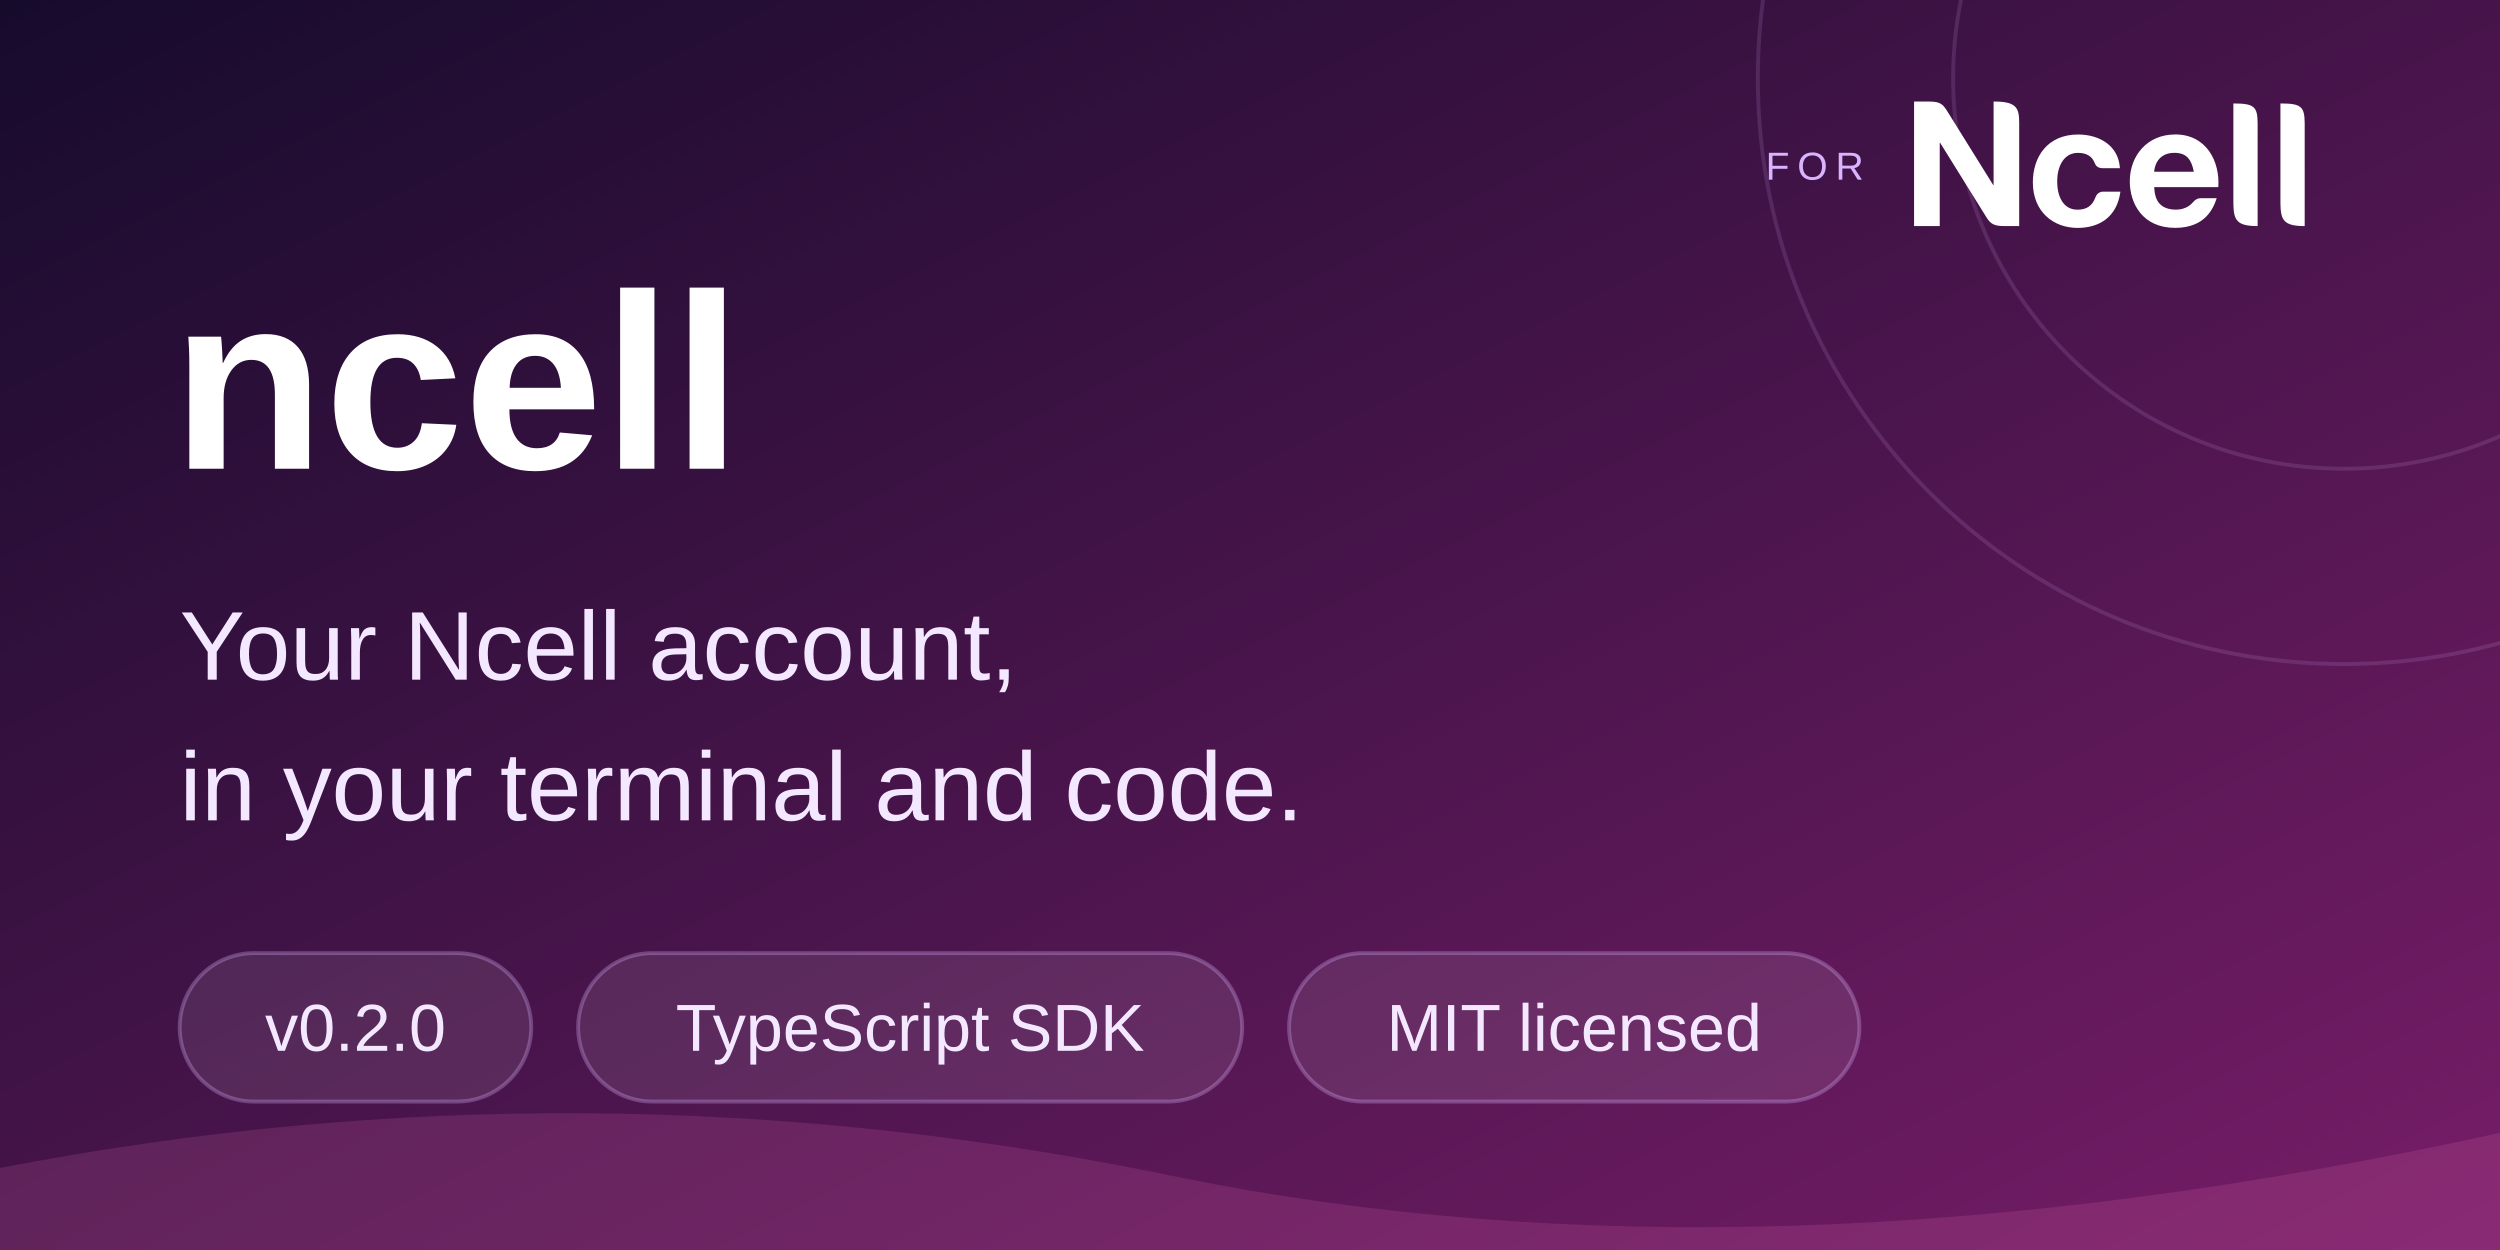
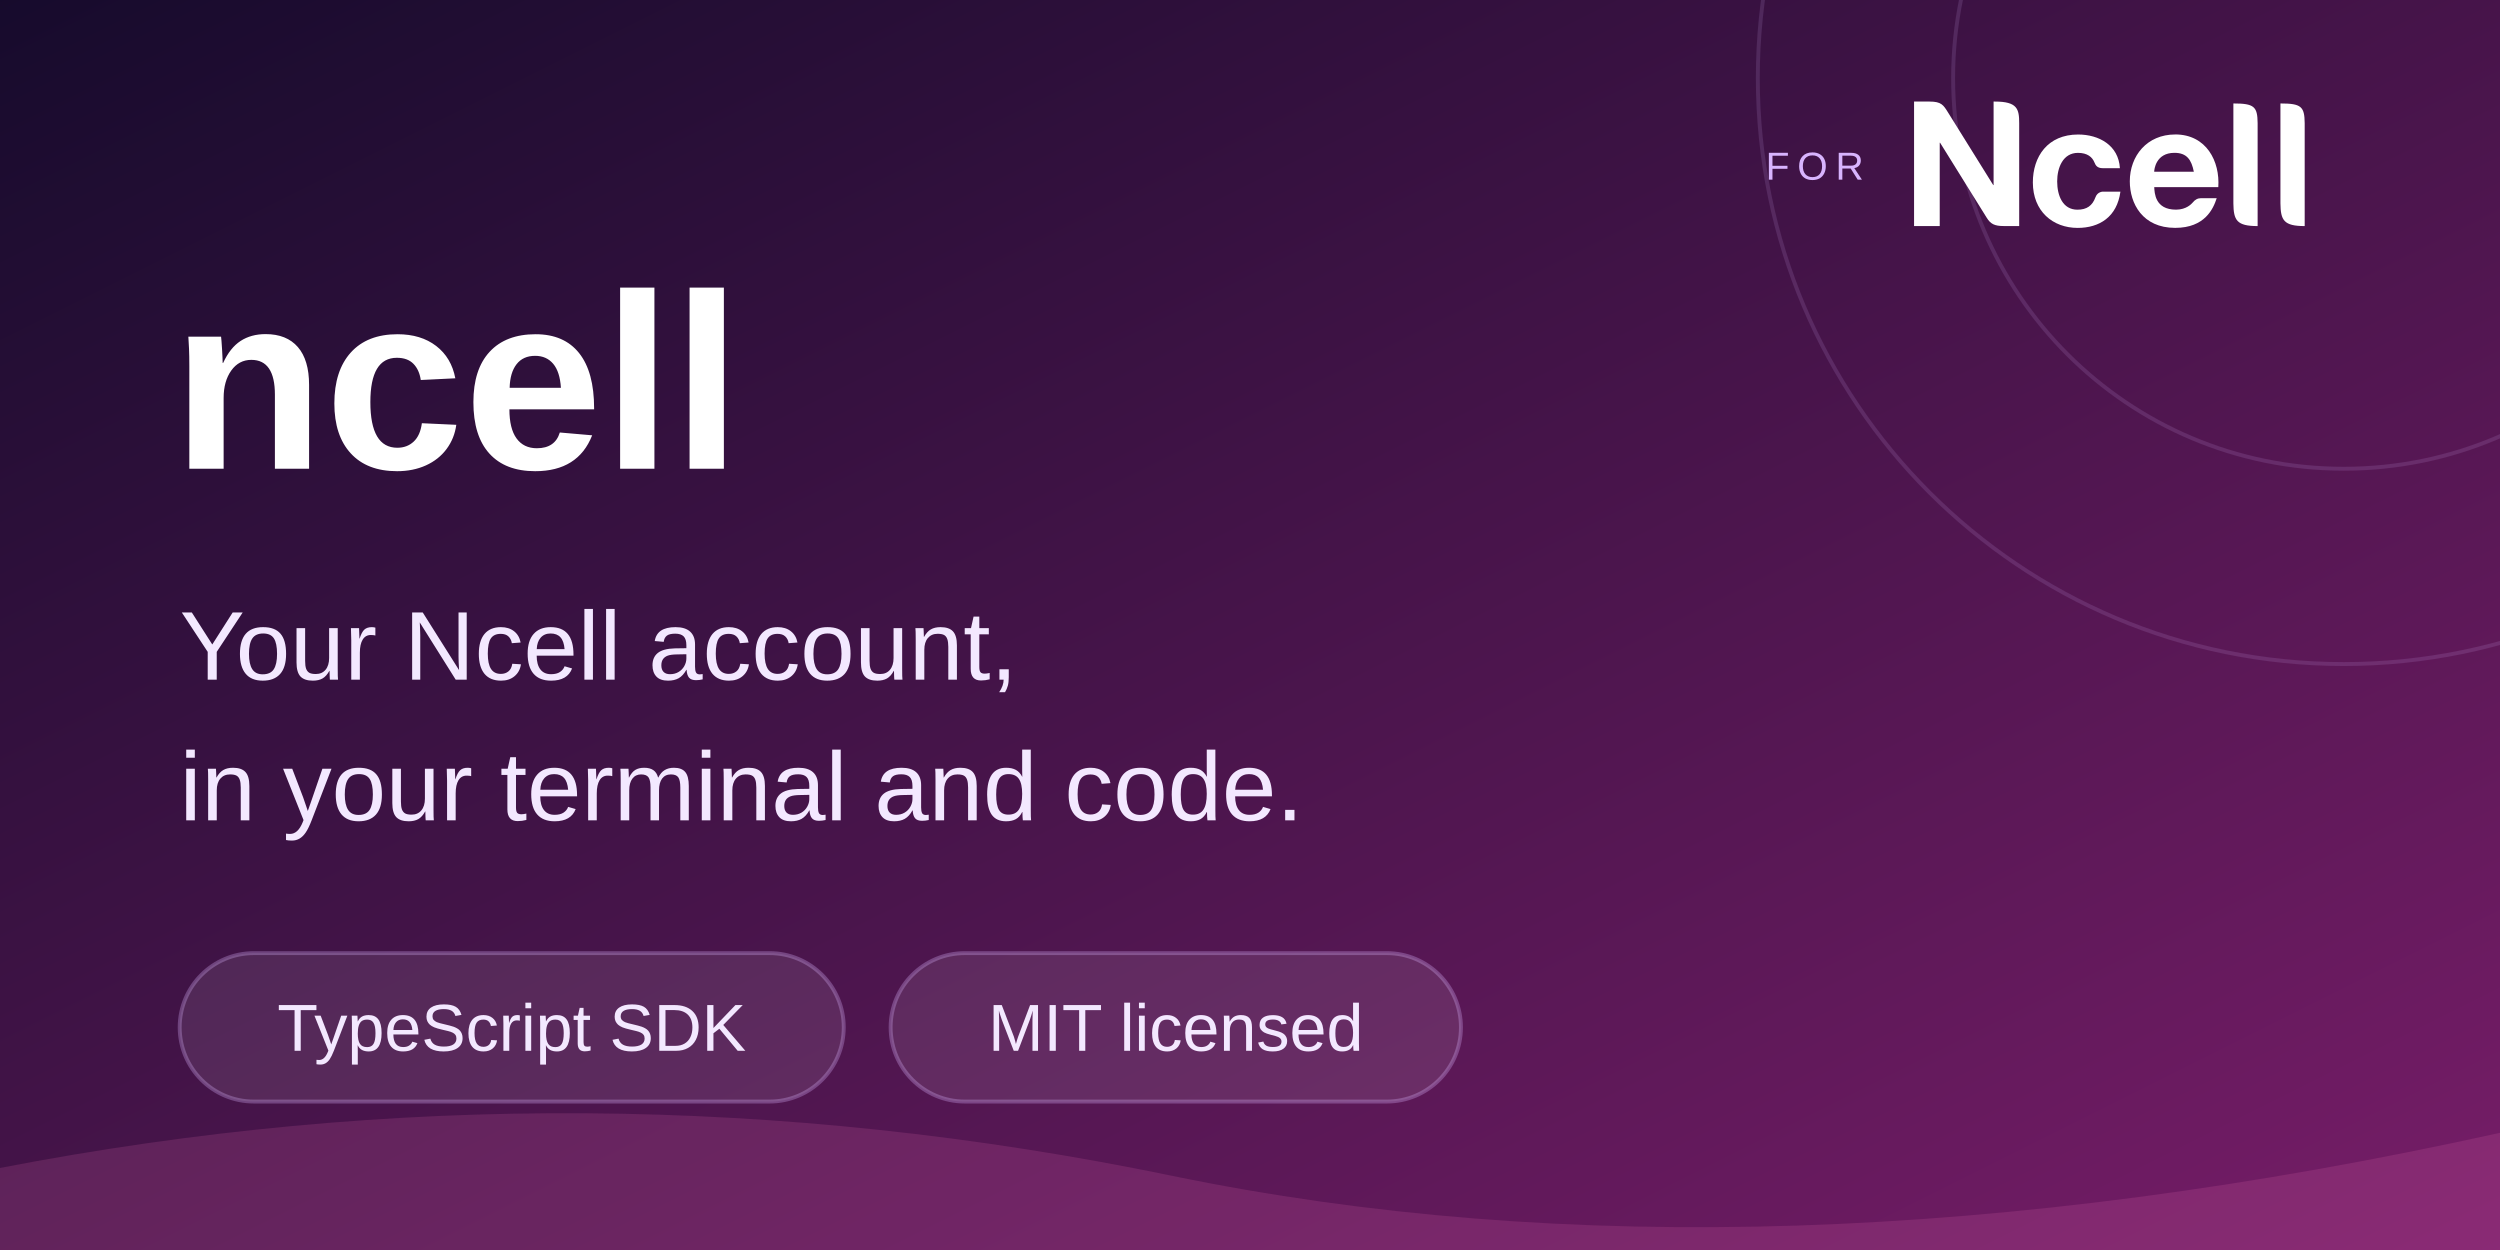
- <svg xmlns="http://www.w3.org/2000/svg" width="640" height="320" viewBox="0 0 640 320" role="img" aria-label="ncell. v0.2.0. TypeScript SDK. MIT licensed.">
+ <svg xmlns="http://www.w3.org/2000/svg" width="640" height="320" viewBox="0 0 640 320" role="img" aria-label="ncell. TypeScript SDK. MIT licensed.">
  <defs>
    <linearGradient id="bg" x2="1" y2="1">
      <stop stop-color="#160b2c" />
      <stop offset="1" stop-color="#771d68" />
    </linearGradient>
  </defs>
  <rect width="640" height="320" fill="url(#bg)" />
  <g fill="none" stroke="#d8b4fe" opacity=".14">
    <circle cx="600" cy="20" r="100" />
    <circle cx="600" cy="20" r="150" />
  </g>
  <text x="44" y="120" font-family="Segoe UI,Arial,sans-serif" font-size="64" font-weight="700" fill="white">ncell</text>
  <text x="46" y="174" font-family="Segoe UI,Arial,sans-serif" font-size="25" fill="#f3e8ff">Your Ncell account,</text>
  <text x="46" y="210" font-family="Segoe UI,Arial,sans-serif" font-size="25" fill="#f3e8ff">in your terminal and code.</text>
  <g transform="translate(46 244)" font-family="Segoe UI,Arial,sans-serif" font-size="17" text-anchor="middle" fill="#f3e8ff">
-     <rect x="0" width="90" height="38" rx="19" fill="#fff" fill-opacity=".09" stroke="#d8b4fe" stroke-opacity=".3" />
-     <text x="45" y="25">v0.2.0</text>
-     <rect x="102" width="170" height="38" rx="19" fill="#fff" fill-opacity=".09" stroke="#d8b4fe" stroke-opacity=".3" />
-     <text x="187" y="25">TypeScript SDK</text>
-     <rect x="284" width="146" height="38" rx="19" fill="#fff" fill-opacity=".09" stroke="#d8b4fe" stroke-opacity=".3" />
-     <text x="357" y="25">MIT licensed</text>
+     <rect x="0" width="170" height="38" rx="19" fill="#fff" fill-opacity=".09" stroke="#d8b4fe" stroke-opacity=".3" />
+     <text x="85" y="25">TypeScript SDK</text>
+     <rect x="182" width="146" height="38" rx="19" fill="#fff" fill-opacity=".09" stroke="#d8b4fe" stroke-opacity=".3" />
+     <text x="255" y="25">MIT licensed</text>
  </g>
  <text x="452" y="46" fill="#d8b4fe" font-family="Segoe UI,Arial,sans-serif" font-size="10" letter-spacing="2">FOR</text>
  <g transform="translate(490 26) scale(0.8832362)">
    <path fill="#fff" d="M75.68,9.54c-8.14,0-13.15,6.18-13.15,13.58,0,6.4,3.67,13.49,13.15,13.49,8.6,0,11.05-5.52,12.04-8.61h-4.49c-1.03,0-1.78.41-2.48,1.28-.3.34-1.8,2.05-4.82,2.05-6.12,0-6.21-4.85-6.32-6.52h18.57c.52-7.45-3.42-15.28-12.49-15.28ZM69.6,20.34c0-.52.41-5.48,5.87-5.48,3.62,0,4.94,2.05,5.62,5.48h-11.49Z" />
    <path fill="#fff" d="M92.55.55v28.96c.06,4.88.95,6.58,7.03,6.58V6.26c-.05-4.81-.98-5.71-7.03-5.71Z" />
    <path fill="#fff" d="M106.19.55v28.96c.06,4.88.95,6.58,7.03,6.58V6.26c-.05-4.81-.98-5.71-7.03-5.71Z" />
    <path fill="#fff" d="M54.79,26.11s-1.61-.06-2.22,1.64c-.88,2.42-2.49,3.59-5.22,3.59-4.25,0-5.87-4.05-5.87-8.21,0-3.95,1.67-8.26,6.03-8.26,2.72,0,4.16,1.22,4.78,2.8.34.86.84,1.64,2.4,1.64h4.97c-.38-6.65-6.09-9.76-12.1-9.76-8.86,0-13.13,6.42-13.13,13.89,0,8.36,5.8,13.18,12.98,13.18,6.28,0,11.41-3.15,12.4-10.5h-5Z" />
    <path fill="#fff" d="M30.48,36.08h-4.49c-2.66,0-3.82-.61-4.91-2.37-1.02-1.63-13.54-21.78-13.54-21.78h-.1v24.16H0V0h4.5C7.91,0,8.51,1.01,9.84,3.15c1.33,2.14,13.11,21.06,13.11,21.06h.1V0h.38c6.54,0,7.04,2.17,7.04,6.28v29.8Z" />
  </g>
  <path d="M0 299Q150 270 300 301T640 290V320H0Z" fill="#f472b6" opacity=".16" />
</svg>
